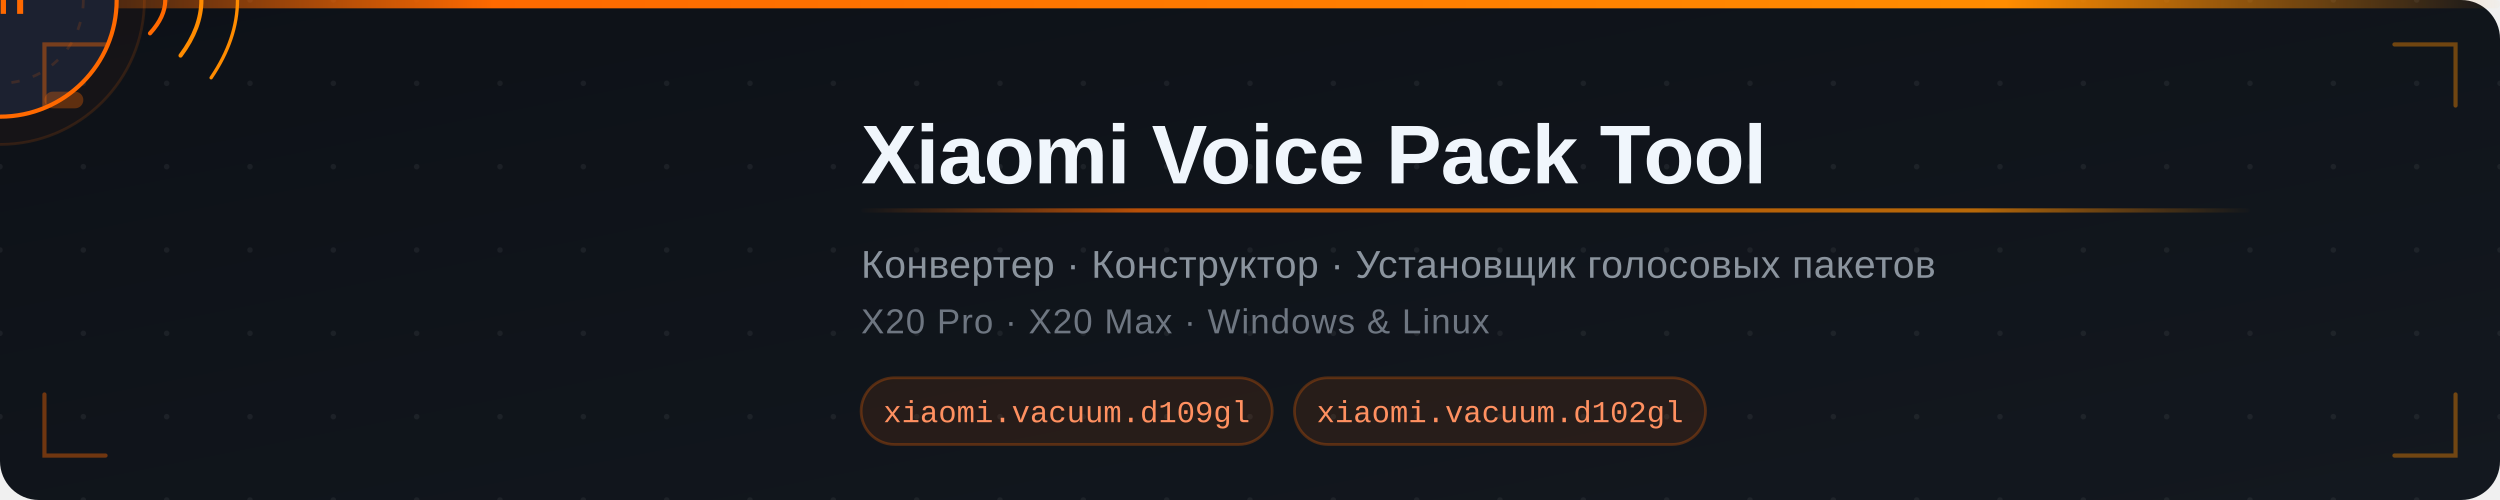
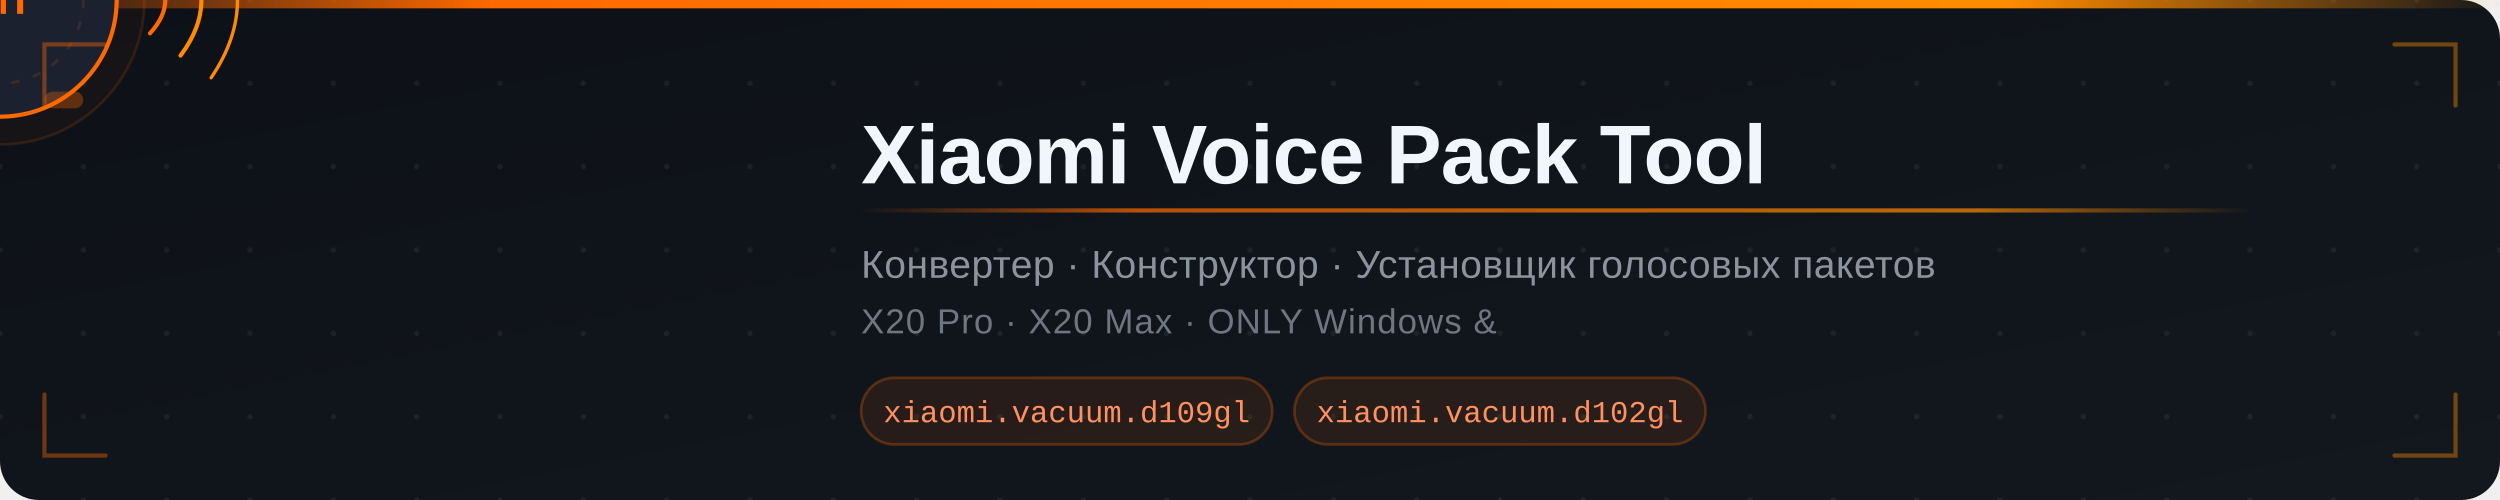
<svg xmlns="http://www.w3.org/2000/svg" width="900" height="180" viewBox="0 0 900 180" role="img">
  <defs>
    <linearGradient id="bg" x1="0" y1="0" x2="1" y2="1" gradientUnits="objectBoundingBox">
      <stop offset="0%" stop-color="#0d1117" />
      <stop offset="100%" stop-color="#13181f" />
    </linearGradient>
    <linearGradient id="ln" x1="0" y1="0" x2="1" y2="0" gradientUnits="objectBoundingBox">
      <stop offset="0%" stop-color="#ff6900" stop-opacity="0" />
      <stop offset="20%" stop-color="#ff6900" />
      <stop offset="80%" stop-color="#ff8c00" />
      <stop offset="100%" stop-color="#ff8c00" stop-opacity="0" />
    </linearGradient>
    <clipPath id="clip">
      <rect width="900" height="180" rx="14" />
    </clipPath>
    <symbol id="roboR" viewBox="-60 -60 160 120" overflow="visible">
      <circle r="52" fill="#ff690008" stroke="#ff690022" stroke-width="1" />
      <circle r="42" fill="#1c2130" stroke="#ff6900" stroke-width="1.5" />
      <circle r="30" fill="none" stroke="#ff690025" stroke-width="1" stroke-dasharray="3 5" />
      <rect x="-8" y="-41" width="16" height="8" rx="4" fill="#ff6900" />
      <circle r="5" cy="-24" fill="#ff6900">
        <animate attributeName="r" values="5;6.2;5" dur="2s" repeatCount="indefinite" />
        <animate attributeName="opacity" values="0.7;1;0.7" dur="2s" repeatCount="indefinite" />
      </circle>
      <text text-anchor="middle" dy="5" font-family="Arial Black,Arial" font-weight="900" font-size="15" fill="#ff6900" letter-spacing="2">MI</text>
      <rect x="-30" y="33" width="14" height="6" rx="3" fill="#ff690050" />
      <rect x="16" y="33" width="14" height="6" rx="3" fill="#ff690050" />
      <path d="M 54 -12 Q 65 0 54 12" fill="none" stroke="#ff6900" stroke-width="1.5" stroke-linecap="round">
        <animate attributeName="opacity" values="0.2;1;0.2" dur="1.3s" repeatCount="indefinite" />
      </path>
      <path d="M 65 -20 Q 80 0 65 20" fill="none" stroke="#ff8c00" stroke-width="1.5" stroke-linecap="round">
        <animate attributeName="opacity" values="0.1;0.7;0.1" dur="1.3s" begin="0.25s" repeatCount="indefinite" />
      </path>
      <path d="M 76 -28 Q 95 0 76 28" fill="none" stroke="#ff8c00" stroke-width="1.2" stroke-linecap="round">
        <animate attributeName="opacity" values="0.05;0.4;0.05" dur="1.3s" begin="0.5s" repeatCount="indefinite" />
      </path>
    </symbol>
    <symbol id="roboL" viewBox="-100 -60 160 120" overflow="visible">
      <circle r="52" fill="#ff690008" stroke="#ff690022" stroke-width="1" />
      <circle r="42" fill="#1c2130" stroke="#ff6900" stroke-width="1.5" />
      <circle r="30" fill="none" stroke="#ff690025" stroke-width="1" stroke-dasharray="3 5" />
      <rect x="-8" y="-41" width="16" height="8" rx="4" fill="#ff6900" />
      <circle r="5" cy="-24" fill="#ff6900">
        <animate attributeName="r" values="5;6.2;5" dur="2s" repeatCount="indefinite" />
        <animate attributeName="opacity" values="0.7;1;0.7" dur="2s" repeatCount="indefinite" />
      </circle>
      <text text-anchor="middle" dy="5" font-family="Arial Black,Arial" font-weight="900" font-size="15" fill="#ff6900" letter-spacing="2">MI</text>
      <rect x="-30" y="33" width="14" height="6" rx="3" fill="#ff690050" />
      <rect x="16" y="33" width="14" height="6" rx="3" fill="#ff690050" />
      <path d="M -54 -12 Q -65 0 -54 12" fill="none" stroke="#ff6900" stroke-width="1.5" stroke-linecap="round">
        <animate attributeName="opacity" values="0.2;1;0.2" dur="1.3s" repeatCount="indefinite" />
      </path>
      <path d="M -65 -20 Q -80 0 -65 20" fill="none" stroke="#ff8c00" stroke-width="1.5" stroke-linecap="round">
        <animate attributeName="opacity" values="0.1;0.7;0.1" dur="1.3s" begin="0.25s" repeatCount="indefinite" />
      </path>
      <path d="M -76 -28 Q -95 0 -76 28" fill="none" stroke="#ff8c00" stroke-width="1.2" stroke-linecap="round">
        <animate attributeName="opacity" values="0.05;0.4;0.05" dur="1.3s" begin="0.5s" repeatCount="indefinite" />
      </path>
    </symbol>
  </defs>
  <rect width="900" height="180" rx="14" fill="url(#bg)" />
  <g clip-path="url(#clip)" opacity="0.055">
    <g id="row">
      <circle cx="0" cy="0" r="1" fill="#fff" />
      <circle cx="30" cy="0" r="1" fill="#fff" />
      <circle cx="60" cy="0" r="1" fill="#fff" />
      <circle cx="90" cy="0" r="1" fill="#fff" />
      <circle cx="120" cy="0" r="1" fill="#fff" />
      <circle cx="150" cy="0" r="1" fill="#fff" />
      <circle cx="180" cy="0" r="1" fill="#fff" />
      <circle cx="210" cy="0" r="1" fill="#fff" />
      <circle cx="240" cy="0" r="1" fill="#fff" />
      <circle cx="270" cy="0" r="1" fill="#fff" />
      <circle cx="300" cy="0" r="1" fill="#fff" />
      <circle cx="330" cy="0" r="1" fill="#fff" />
      <circle cx="360" cy="0" r="1" fill="#fff" />
      <circle cx="390" cy="0" r="1" fill="#fff" />
      <circle cx="420" cy="0" r="1" fill="#fff" />
      <circle cx="450" cy="0" r="1" fill="#fff" />
      <circle cx="480" cy="0" r="1" fill="#fff" />
      <circle cx="510" cy="0" r="1" fill="#fff" />
      <circle cx="540" cy="0" r="1" fill="#fff" />
      <circle cx="570" cy="0" r="1" fill="#fff" />
      <circle cx="600" cy="0" r="1" fill="#fff" />
      <circle cx="630" cy="0" r="1" fill="#fff" />
      <circle cx="660" cy="0" r="1" fill="#fff" />
      <circle cx="690" cy="0" r="1" fill="#fff" />
      <circle cx="720" cy="0" r="1" fill="#fff" />
      <circle cx="750" cy="0" r="1" fill="#fff" />
      <circle cx="780" cy="0" r="1" fill="#fff" />
      <circle cx="810" cy="0" r="1" fill="#fff" />
      <circle cx="840" cy="0" r="1" fill="#fff" />
      <circle cx="870" cy="0" r="1" fill="#fff" />
      <circle cx="900" cy="0" r="1" fill="#fff" />
    </g>
    <use href="#row" y="30" />
    <use href="#row" y="60" />
    <use href="#row" y="90" />
    <use href="#row" y="120" />
    <use href="#row" y="150" />
    <use href="#row" y="180" />
  </g>
  <rect x="0" y="0" width="900" height="3" rx="1.5" fill="url(#ln)" />
  <g opacity="1">
    <animateTransform attributeName="transform" type="translate" values="-60,90; 250,90; 250,90; 250,90; -60,90; -60,90" keyTimes="0; 0.385; 0.385; 0.423; 0.808; 1" calcMode="spline" keySplines="0.4 0 0.6 1; 0 0 1 1; 0 0 1 1; 0.4 0 0.6 1; 0 0 1 1" dur="13s" repeatCount="indefinite" />
    <animate attributeName="opacity" values="1;1;0;0;0;1" keyTimes="0; 0.385; 0.423; 0.423; 1; 1" calcMode="discrete" dur="13s" repeatCount="indefinite" />
    <use href="#roboR" x="-60" y="-60" width="160" height="120" />
  </g>
  <g opacity="0">
    <animateTransform attributeName="transform" type="translate" values="-60,90; 250,90; 250,90; 250,90; -60,90; -60,90" keyTimes="0; 0.385; 0.385; 0.423; 0.808; 1" calcMode="spline" keySplines="0.4 0 0.6 1; 0 0 1 1; 0 0 1 1; 0.4 0 0.6 1; 0 0 1 1" dur="13s" repeatCount="indefinite" />
    <animate attributeName="opacity" values="0;0;1;1;1;0" keyTimes="0; 0.385; 0.423; 0.423; 0.808; 1" calcMode="discrete" dur="13s" repeatCount="indefinite" />
    <use href="#roboL" x="-100" y="-60" width="160" height="120" />
  </g>
  <text x="310" y="66" font-family="'Segoe UI','Helvetica Neue',Arial,sans-serif" font-weight="700" font-size="30" fill="#f0f6fc" letter-spacing="-0.3">
    Xiaomi Voice Pack Tool
  </text>
  <rect x="310" y="75" width="500" height="1.5" rx="0.75" fill="url(#ln)" opacity="0.7" />
  <text x="310" y="100" font-family="'Segoe UI',Arial,sans-serif" font-size="14" fill="#8b949e" letter-spacing="0.2">
    Конвертер · Конструктор · Установщик голосовых пакетов
  </text>
  <text x="310" y="120" font-family="'Segoe UI',Arial,sans-serif" font-size="12.5" fill="#6e7681" letter-spacing="0.4">
-     X20 Pro · X20 Max  ·  Windows &amp; Linux
+     X20 Pro · X20 Max  · ONLY Windows &amp;
  </text>
  <rect x="310" y="136" width="148" height="24" rx="12" fill="#ff690018" stroke="#ff690045" stroke-width="1" />
  <text x="384" y="152" text-anchor="middle" font-family="'Consolas','Courier New',monospace" font-size="11" fill="#ff9060">xiaomi.vacuum.d109gl</text>
  <rect x="466" y="136" width="148" height="24" rx="12" fill="#ff690018" stroke="#ff690045" stroke-width="1" />
  <text x="540" y="152" text-anchor="middle" font-family="'Consolas','Courier New',monospace" font-size="11" fill="#ff9060">xiaomi.vacuum.d102gl</text>
  <path d="M 16 38 L 16 16 L 38 16" fill="none" stroke="#ff6900" stroke-width="1.5" stroke-linecap="round" opacity="0.4" />
  <path d="M 862 16 L 884 16 L 884 38" fill="none" stroke="#ff8c00" stroke-width="1.5" stroke-linecap="round" opacity="0.4" />
  <path d="M 16 142 L 16 164 L 38 164" fill="none" stroke="#ff6900" stroke-width="1.5" stroke-linecap="round" opacity="0.4" />
  <path d="M 862 164 L 884 164 L 884 142" fill="none" stroke="#ff8c00" stroke-width="1.5" stroke-linecap="round" opacity="0.4" />
</svg>
